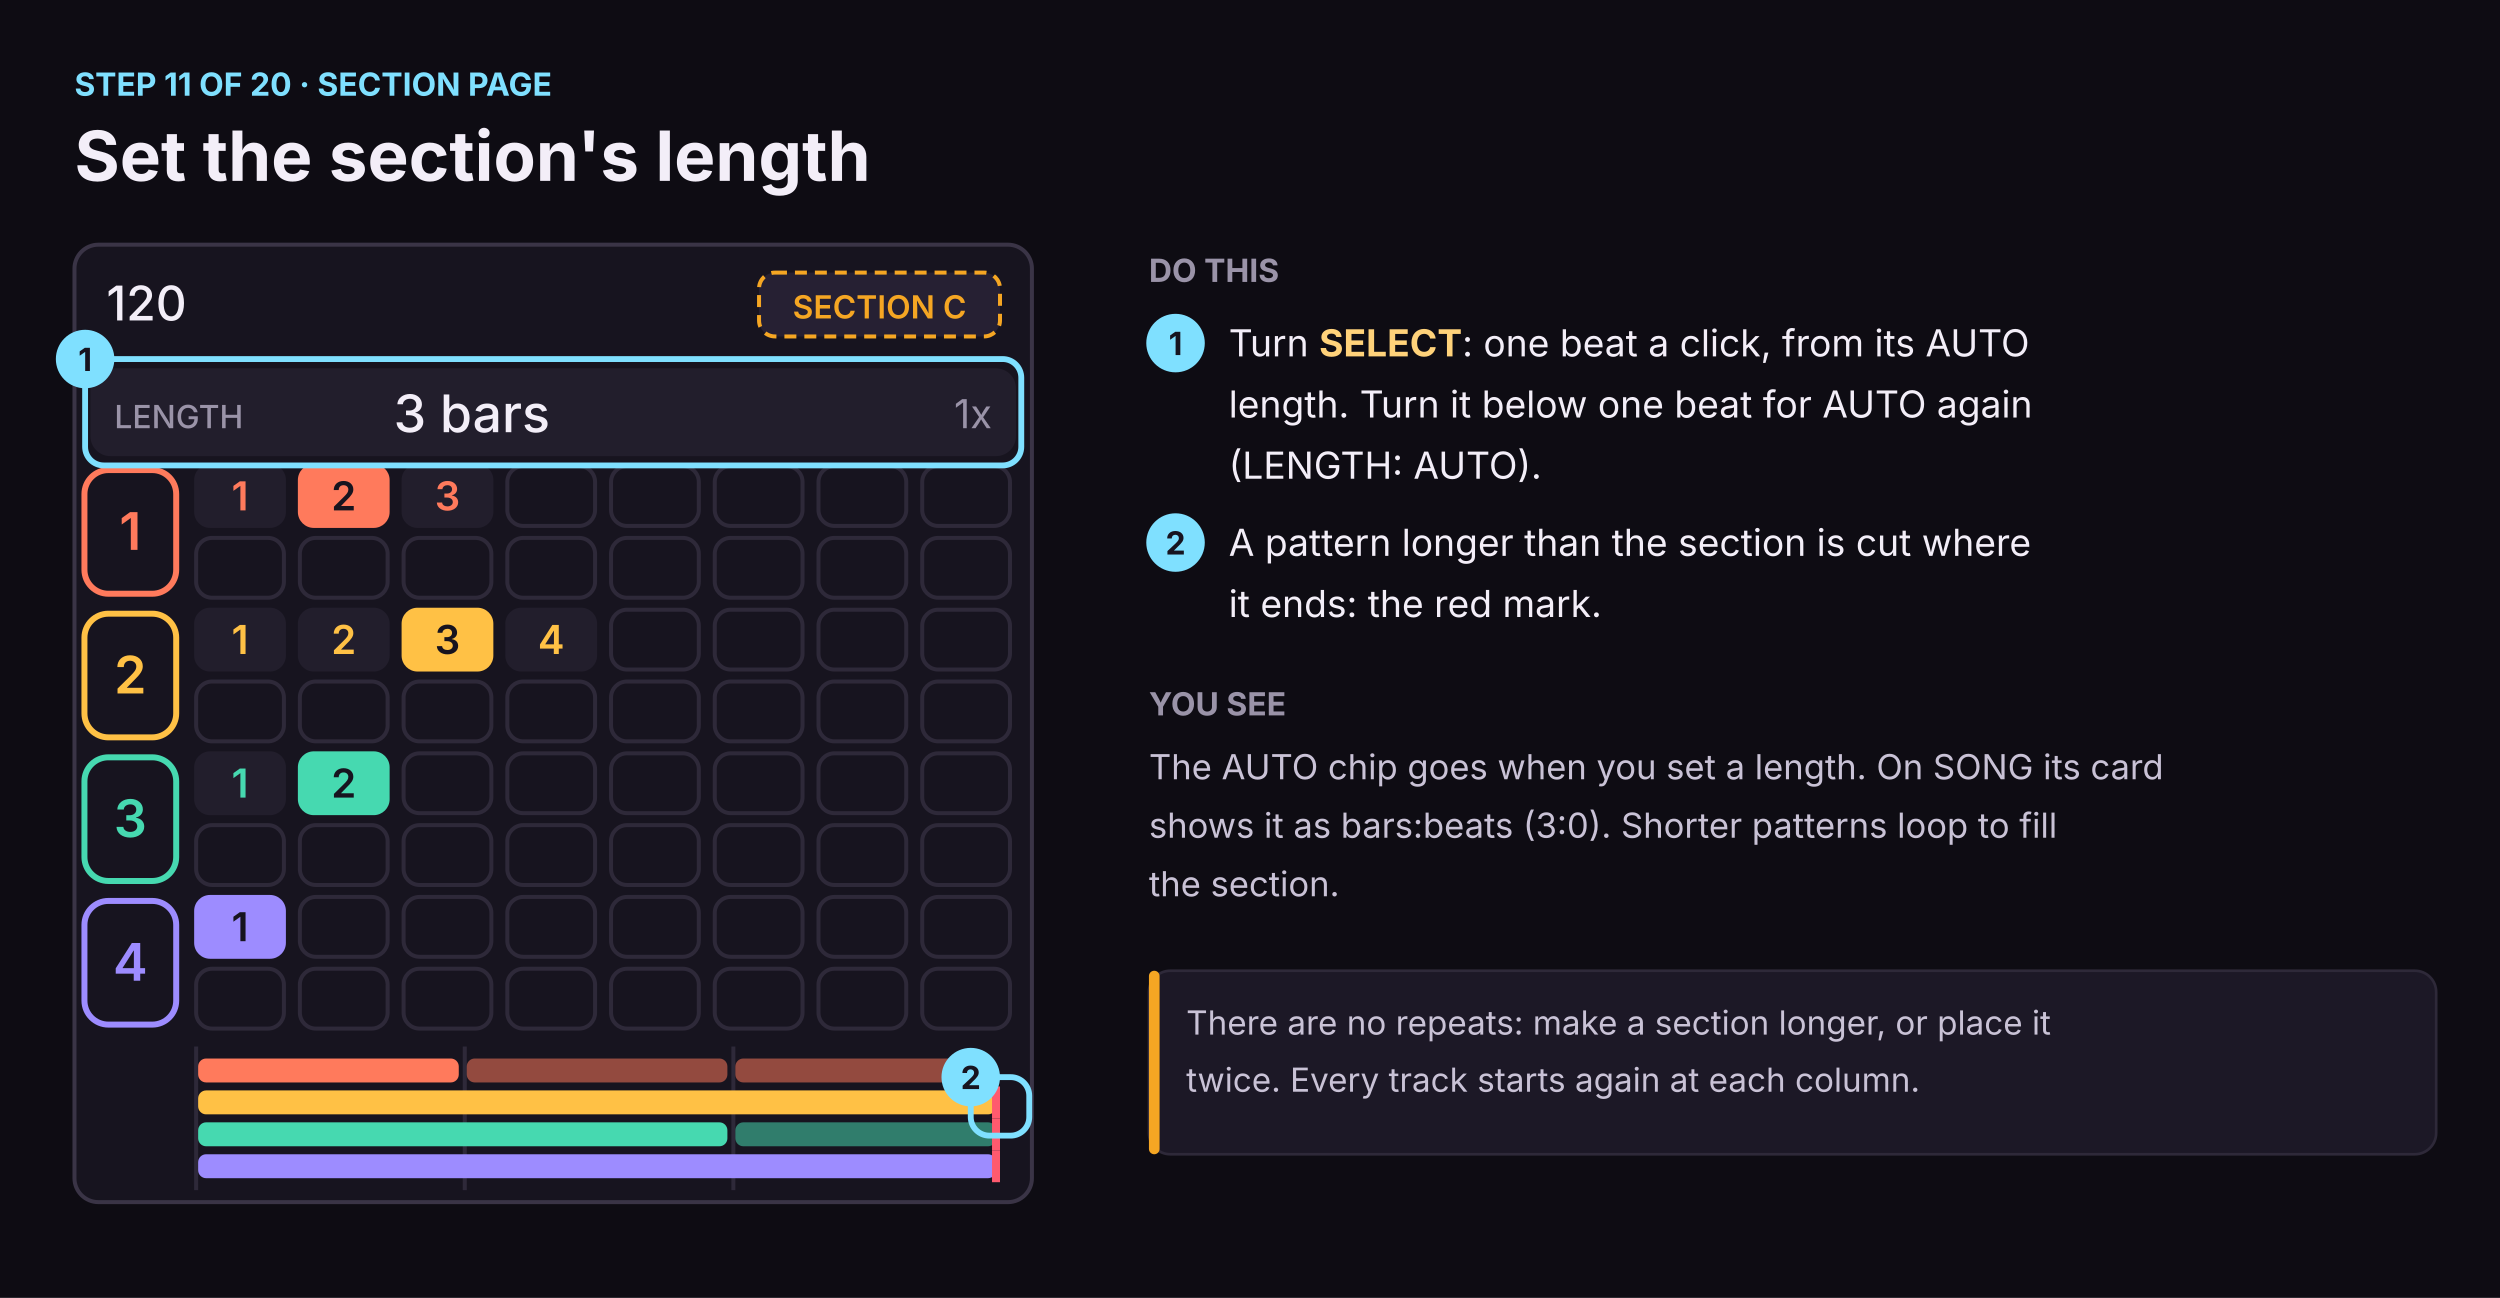
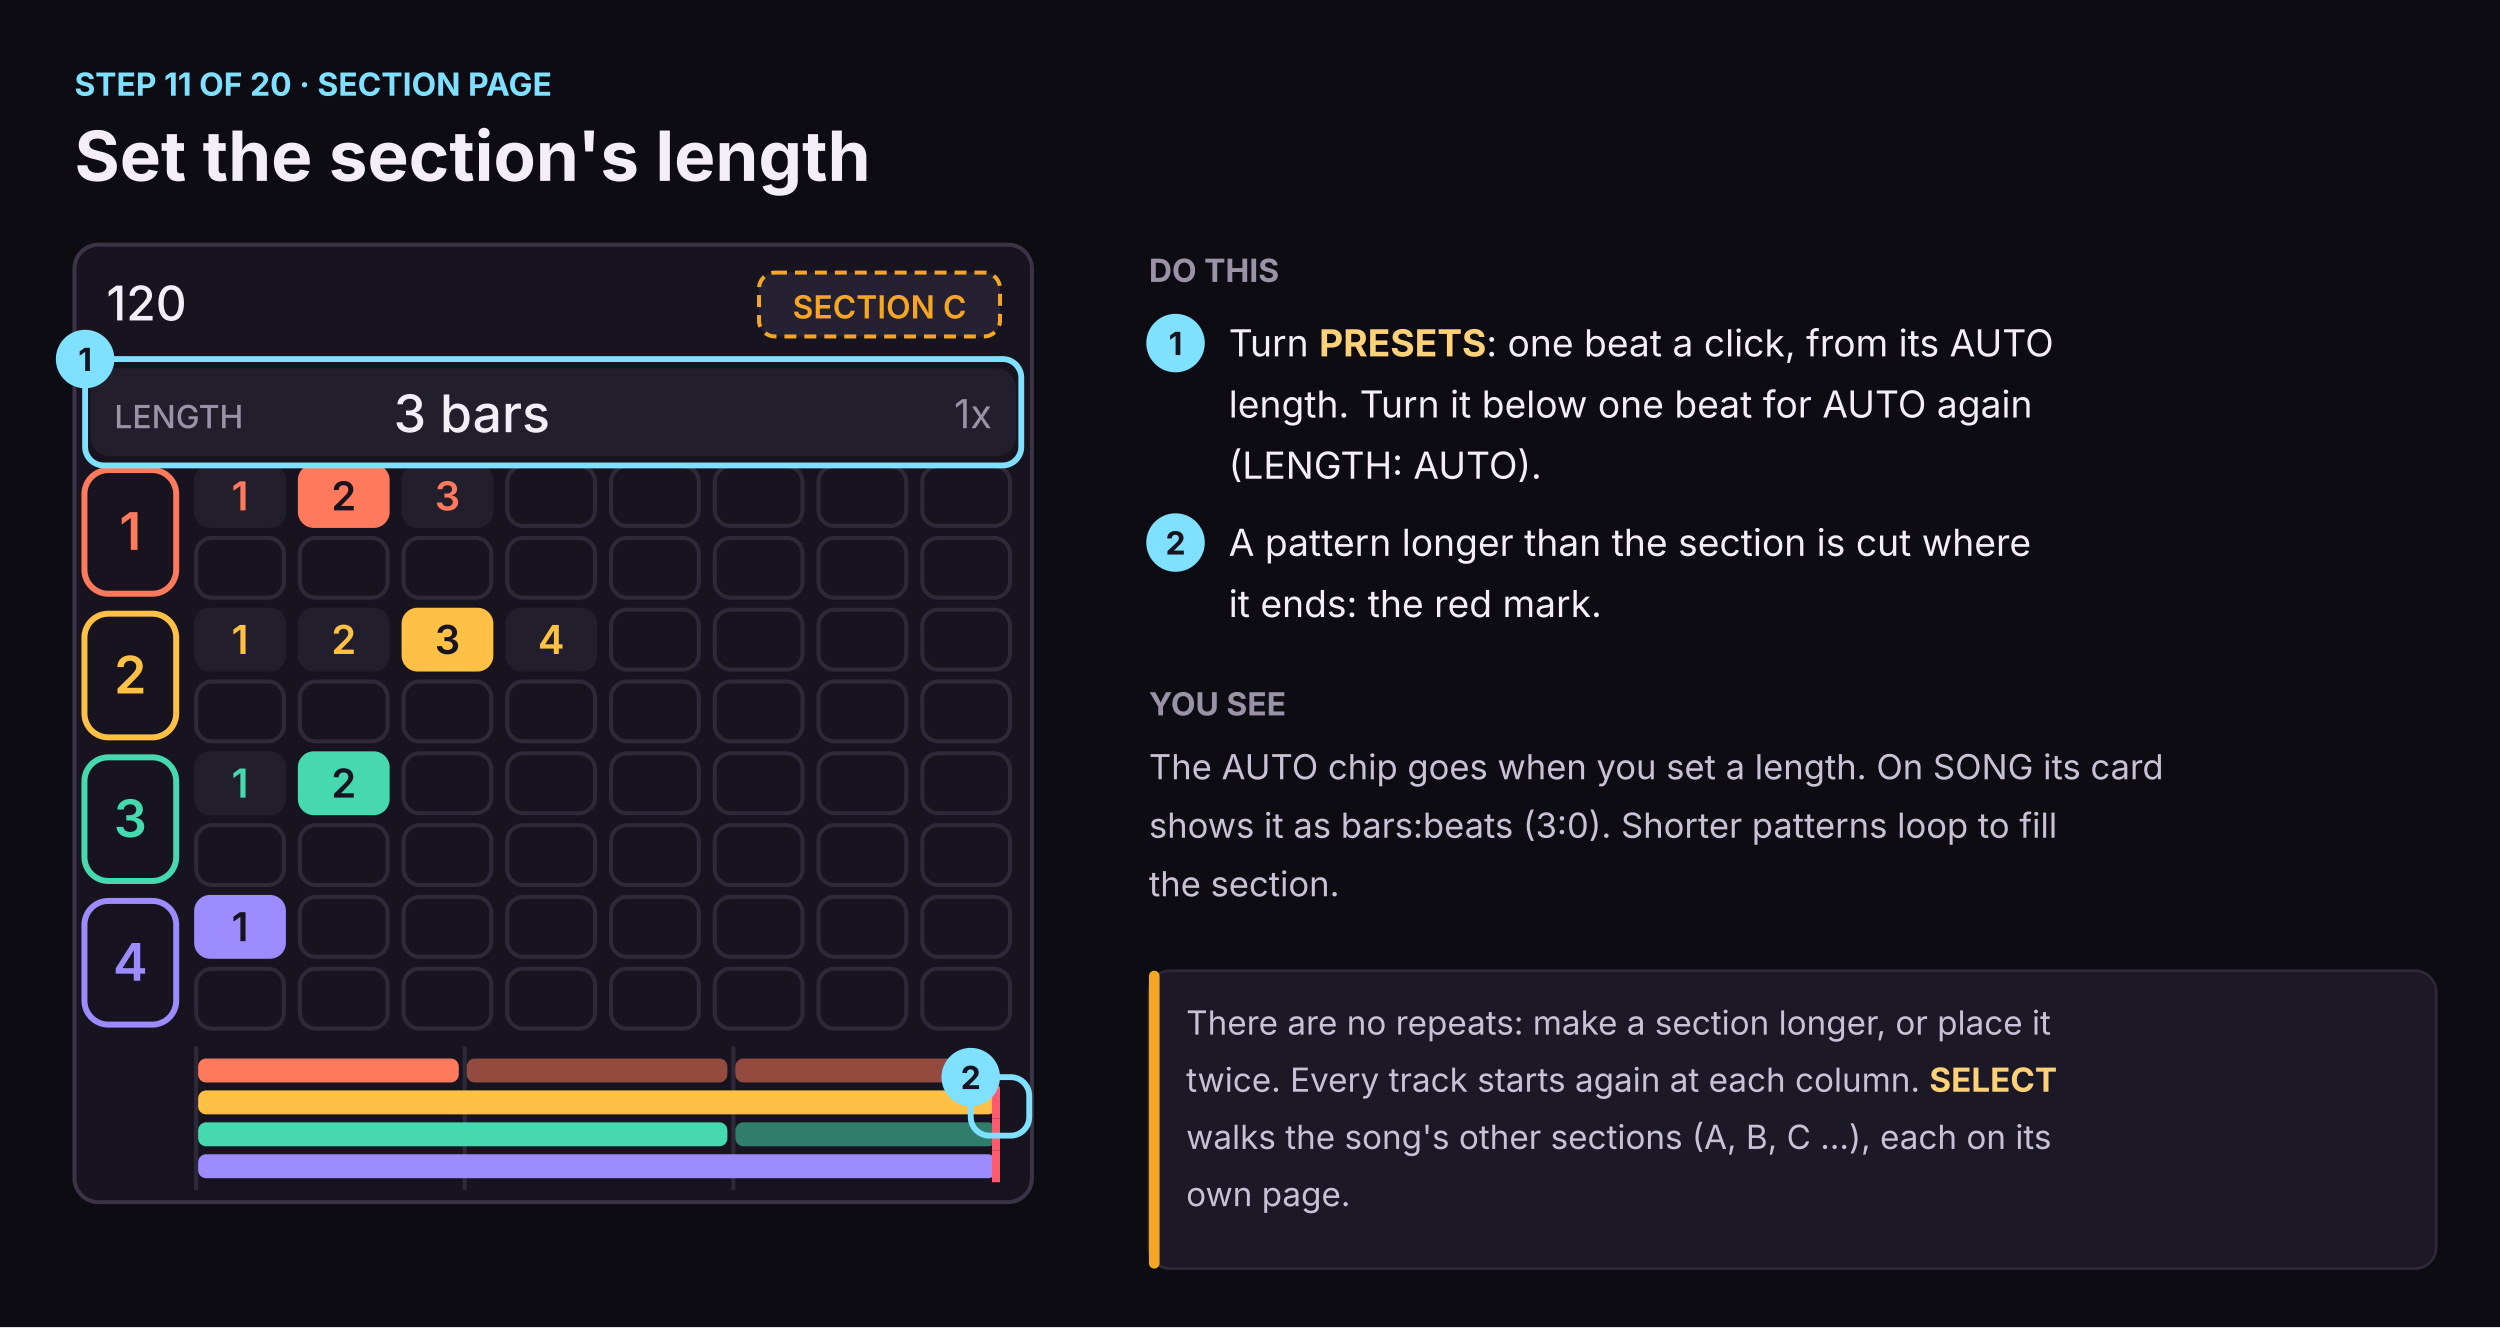
- <svg xmlns="http://www.w3.org/2000/svg" viewBox="0 0 940 488" width="940" height="488" font-family="Rubik, Inter, 'Helvetica Neue', Arial, sans-serif">
-   <rect x="0" y="0" width="940" height="488" rx="0" fill="#0E0C13" />
+ <svg xmlns="http://www.w3.org/2000/svg" viewBox="0 0 940 499" width="940" height="499" font-family="Rubik, Inter, 'Helvetica Neue', Arial, sans-serif">
+   <rect x="0" y="0" width="940" height="499" rx="0" fill="#0E0C13" />
  <defs>
    <clipPath id="scr">
      <rect width="240" height="240" rx="6" />
    </clipPath>
  </defs>
  <text x="28" y="36" font-size="12" fill="#7FE0FF" text-anchor="start" font-weight="700">STEP 11 OF 20  ·  SECTION PAGE</text>
  <text x="28" y="68" font-size="26" fill="#F3EEF8" text-anchor="start" font-weight="700">Set the section's length</text>
  <g transform="translate(28 92) scale(1.5)">
    <g clip-path="url(#scr)">
      <rect x="0" y="0" width="240" height="240" rx="0" fill="#17141F" />
      <text x="8" y="19" font-size="12" fill="#F3EEF8" text-anchor="start" font-weight="500">120</text>
      <rect x="171.6" y="7" width="60.4" height="16" rx="4" fill="#262033" stroke="#F5A623" stroke-width="1" stroke-dasharray="3 2" />
      <text x="201.8" y="18.5" font-size="8" fill="#F5A623" text-anchor="middle" font-weight="600">SECTION C</text>
      <rect x="4" y="31" width="232" height="22" rx="5" fill="#221E2C" />
      <text x="10" y="46" font-size="8" fill="#9A93A8" text-anchor="start" font-weight="500">LENGTH</text>
      <text x="80" y="47" font-size="13" fill="#F3EEF8" text-anchor="start" font-weight="500">3 bars</text>
      <text x="230" y="46" font-size="10" fill="#9A93A8" text-anchor="end" font-weight="400">1x</text>
      <rect x="2.5" y="56.5" width="23" height="31" rx="6" fill="#17141F" stroke="#FF7A5C" stroke-width="1.5" />
      <text x="14" y="76.5" font-size="13" fill="#FF7A5C" text-anchor="middle" font-weight="600">1</text>
      <rect x="30" y="55" width="23" height="16" rx="4" fill="#221E2C" />
      <text x="41.5" y="66.6" font-size="10" fill="#FF7A5C" text-anchor="middle" font-weight="600">1</text>
      <rect x="56" y="55" width="23" height="16" rx="4" fill="#FF7A5C" />
      <text x="67.5" y="66.6" font-size="10" fill="#17141F" text-anchor="middle" font-weight="600">2</text>
      <rect x="82" y="55" width="23" height="16" rx="4" fill="#221E2C" />
      <text x="93.5" y="66.6" font-size="10" fill="#FF7A5C" text-anchor="middle" font-weight="600">3</text>
      <rect x="108.5" y="55.5" width="22" height="15" rx="4" fill="none" stroke="#2E2939" stroke-width="1" />
      <rect x="134.5" y="55.5" width="22" height="15" rx="4" fill="none" stroke="#2E2939" stroke-width="1" />
      <rect x="160.5" y="55.5" width="22" height="15" rx="4" fill="none" stroke="#2E2939" stroke-width="1" />
      <rect x="186.5" y="55.5" width="22" height="15" rx="4" fill="none" stroke="#2E2939" stroke-width="1" />
      <rect x="212.5" y="55.5" width="22" height="15" rx="4" fill="none" stroke="#2E2939" stroke-width="1" />
      <rect x="30.5" y="73.5" width="22" height="15" rx="4" fill="none" stroke="#2E2939" stroke-width="1" />
      <rect x="56.5" y="73.5" width="22" height="15" rx="4" fill="none" stroke="#2E2939" stroke-width="1" />
      <rect x="82.5" y="73.5" width="22" height="15" rx="4" fill="none" stroke="#2E2939" stroke-width="1" />
      <rect x="108.5" y="73.5" width="22" height="15" rx="4" fill="none" stroke="#2E2939" stroke-width="1" />
      <rect x="134.5" y="73.5" width="22" height="15" rx="4" fill="none" stroke="#2E2939" stroke-width="1" />
      <rect x="160.5" y="73.5" width="22" height="15" rx="4" fill="none" stroke="#2E2939" stroke-width="1" />
      <rect x="186.5" y="73.5" width="22" height="15" rx="4" fill="none" stroke="#2E2939" stroke-width="1" />
      <rect x="212.5" y="73.5" width="22" height="15" rx="4" fill="none" stroke="#2E2939" stroke-width="1" />
      <rect x="2.5" y="92.5" width="23" height="31" rx="6" fill="#17141F" stroke="#FFC145" stroke-width="1.5" />
      <text x="14" y="112.5" font-size="13" fill="#FFC145" text-anchor="middle" font-weight="600">2</text>
      <rect x="30" y="91" width="23" height="16" rx="4" fill="#221E2C" />
      <text x="41.5" y="102.6" font-size="10" fill="#FFC145" text-anchor="middle" font-weight="600">1</text>
      <rect x="56" y="91" width="23" height="16" rx="4" fill="#221E2C" />
      <text x="67.5" y="102.6" font-size="10" fill="#FFC145" text-anchor="middle" font-weight="600">2</text>
      <rect x="82" y="91" width="23" height="16" rx="4" fill="#FFC145" />
      <text x="93.5" y="102.6" font-size="10" fill="#17141F" text-anchor="middle" font-weight="600">3</text>
      <rect x="108" y="91" width="23" height="16" rx="4" fill="#221E2C" />
      <text x="119.5" y="102.6" font-size="10" fill="#FFC145" text-anchor="middle" font-weight="600">4</text>
      <rect x="134.5" y="91.5" width="22" height="15" rx="4" fill="none" stroke="#2E2939" stroke-width="1" />
      <rect x="160.5" y="91.5" width="22" height="15" rx="4" fill="none" stroke="#2E2939" stroke-width="1" />
      <rect x="186.5" y="91.5" width="22" height="15" rx="4" fill="none" stroke="#2E2939" stroke-width="1" />
      <rect x="212.5" y="91.5" width="22" height="15" rx="4" fill="none" stroke="#2E2939" stroke-width="1" />
      <rect x="30.5" y="109.5" width="22" height="15" rx="4" fill="none" stroke="#2E2939" stroke-width="1" />
      <rect x="56.5" y="109.5" width="22" height="15" rx="4" fill="none" stroke="#2E2939" stroke-width="1" />
      <rect x="82.5" y="109.5" width="22" height="15" rx="4" fill="none" stroke="#2E2939" stroke-width="1" />
      <rect x="108.5" y="109.5" width="22" height="15" rx="4" fill="none" stroke="#2E2939" stroke-width="1" />
      <rect x="134.5" y="109.5" width="22" height="15" rx="4" fill="none" stroke="#2E2939" stroke-width="1" />
      <rect x="160.5" y="109.5" width="22" height="15" rx="4" fill="none" stroke="#2E2939" stroke-width="1" />
      <rect x="186.5" y="109.5" width="22" height="15" rx="4" fill="none" stroke="#2E2939" stroke-width="1" />
      <rect x="212.5" y="109.5" width="22" height="15" rx="4" fill="none" stroke="#2E2939" stroke-width="1" />
      <rect x="2.5" y="128.5" width="23" height="31" rx="6" fill="#17141F" stroke="#46D9B0" stroke-width="1.5" />
      <text x="14" y="148.5" font-size="13" fill="#46D9B0" text-anchor="middle" font-weight="600">3</text>
      <rect x="30" y="127" width="23" height="16" rx="4" fill="#221E2C" />
      <text x="41.5" y="138.6" font-size="10" fill="#46D9B0" text-anchor="middle" font-weight="600">1</text>
      <rect x="56" y="127" width="23" height="16" rx="4" fill="#46D9B0" />
      <text x="67.5" y="138.6" font-size="10" fill="#17141F" text-anchor="middle" font-weight="600">2</text>
      <rect x="82.5" y="127.5" width="22" height="15" rx="4" fill="none" stroke="#2E2939" stroke-width="1" />
      <rect x="108.5" y="127.5" width="22" height="15" rx="4" fill="none" stroke="#2E2939" stroke-width="1" />
      <rect x="134.5" y="127.5" width="22" height="15" rx="4" fill="none" stroke="#2E2939" stroke-width="1" />
      <rect x="160.5" y="127.5" width="22" height="15" rx="4" fill="none" stroke="#2E2939" stroke-width="1" />
      <rect x="186.5" y="127.5" width="22" height="15" rx="4" fill="none" stroke="#2E2939" stroke-width="1" />
      <rect x="212.5" y="127.5" width="22" height="15" rx="4" fill="none" stroke="#2E2939" stroke-width="1" />
      <rect x="30.5" y="145.5" width="22" height="15" rx="4" fill="none" stroke="#2E2939" stroke-width="1" />
      <rect x="56.5" y="145.5" width="22" height="15" rx="4" fill="none" stroke="#2E2939" stroke-width="1" />
      <rect x="82.5" y="145.5" width="22" height="15" rx="4" fill="none" stroke="#2E2939" stroke-width="1" />
      <rect x="108.5" y="145.5" width="22" height="15" rx="4" fill="none" stroke="#2E2939" stroke-width="1" />
      <rect x="134.5" y="145.5" width="22" height="15" rx="4" fill="none" stroke="#2E2939" stroke-width="1" />
      <rect x="160.5" y="145.5" width="22" height="15" rx="4" fill="none" stroke="#2E2939" stroke-width="1" />
      <rect x="186.5" y="145.5" width="22" height="15" rx="4" fill="none" stroke="#2E2939" stroke-width="1" />
      <rect x="212.5" y="145.5" width="22" height="15" rx="4" fill="none" stroke="#2E2939" stroke-width="1" />
      <rect x="2.5" y="164.5" width="23" height="31" rx="6" fill="#17141F" stroke="#9D8CFF" stroke-width="1.5" />
      <text x="14" y="184.5" font-size="13" fill="#9D8CFF" text-anchor="middle" font-weight="600">4</text>
      <rect x="30" y="163" width="23" height="16" rx="4" fill="#9D8CFF" />
      <text x="41.5" y="174.6" font-size="10" fill="#17141F" text-anchor="middle" font-weight="600">1</text>
      <rect x="56.5" y="163.5" width="22" height="15" rx="4" fill="none" stroke="#2E2939" stroke-width="1" />
      <rect x="82.5" y="163.5" width="22" height="15" rx="4" fill="none" stroke="#2E2939" stroke-width="1" />
      <rect x="108.5" y="163.5" width="22" height="15" rx="4" fill="none" stroke="#2E2939" stroke-width="1" />
      <rect x="134.5" y="163.5" width="22" height="15" rx="4" fill="none" stroke="#2E2939" stroke-width="1" />
      <rect x="160.5" y="163.5" width="22" height="15" rx="4" fill="none" stroke="#2E2939" stroke-width="1" />
      <rect x="186.5" y="163.5" width="22" height="15" rx="4" fill="none" stroke="#2E2939" stroke-width="1" />
      <rect x="212.5" y="163.5" width="22" height="15" rx="4" fill="none" stroke="#2E2939" stroke-width="1" />
      <rect x="30.5" y="181.5" width="22" height="15" rx="4" fill="none" stroke="#2E2939" stroke-width="1" />
      <rect x="56.5" y="181.5" width="22" height="15" rx="4" fill="none" stroke="#2E2939" stroke-width="1" />
      <rect x="82.5" y="181.5" width="22" height="15" rx="4" fill="none" stroke="#2E2939" stroke-width="1" />
      <rect x="108.5" y="181.5" width="22" height="15" rx="4" fill="none" stroke="#2E2939" stroke-width="1" />
      <rect x="134.5" y="181.5" width="22" height="15" rx="4" fill="none" stroke="#2E2939" stroke-width="1" />
      <rect x="160.5" y="181.5" width="22" height="15" rx="4" fill="none" stroke="#2E2939" stroke-width="1" />
      <rect x="186.5" y="181.5" width="22" height="15" rx="4" fill="none" stroke="#2E2939" stroke-width="1" />
      <rect x="212.5" y="181.5" width="22" height="15" rx="4" fill="none" stroke="#2E2939" stroke-width="1" />
      <rect x="30" y="201" width="1" height="36" rx="0" fill="#2E2939" />
      <rect x="97.333" y="201" width="1" height="36" rx="0" fill="#2E2939" />
      <rect x="164.667" y="201" width="1" height="36" rx="0" fill="#2E2939" />
      <rect x="31" y="204" width="65.333" height="6" rx="2" fill="#FF7A5C" />
      <rect x="98.333" y="204" width="65.333" height="6" rx="2" fill="#FF7A5C88" />
      <rect x="165.667" y="204" width="65.333" height="6" rx="2" fill="#FF7A5C88" />
      <rect x="31" y="212" width="200" height="6" rx="2" fill="#FFC145" />
      <rect x="230" y="211" width="2" height="8" rx="0" fill="#FF5A6E" />
      <rect x="31" y="220" width="132.667" height="6" rx="2" fill="#46D9B0" />
      <rect x="165.667" y="220" width="65.333" height="6" rx="2" fill="#46D9B088" />
      <rect x="230" y="219" width="2" height="8" rx="0" fill="#FF5A6E" />
      <rect x="31" y="228" width="200" height="6" rx="2" fill="#9D8CFF" />
      <rect x="230" y="227" width="2" height="8" rx="0" fill="#FF5A6E" />
    </g>
    <rect width="240" height="240" rx="6" fill="none" stroke="#3A3446" />
  </g>
  <rect x="32" y="135" width="352" height="40" rx="7" fill="none" stroke="#7FE0FF" stroke-width="2.2" />
  <circle cx="32" cy="135" r="11" fill="#7FE0FF" />
  <text x="32" y="139.5" font-size="12" fill="#17141F" text-anchor="middle" font-weight="700">1</text>
  <rect x="365" y="405" width="22" height="22" rx="7" fill="none" stroke="#7FE0FF" stroke-width="2.2" />
  <circle cx="365" cy="405" r="11" fill="#7FE0FF" />
  <text x="365" y="409.5" font-size="12" fill="#17141F" text-anchor="middle" font-weight="700">2</text>
  <text x="432" y="106" font-size="12" fill="#9A93A8" text-anchor="start" font-weight="700">DO THIS</text>
  <circle cx="442" cy="129" r="11" fill="#7FE0FF" />
  <text x="442" y="133.5" font-size="12" fill="#17141F" text-anchor="middle" font-weight="700">1</text>
-   <text x="462" y="134" font-size="14" fill="#F3EEF8" xml:space="preserve">Turn <tspan fill="#FFD27A" font-weight="700">SELECT</tspan>: one beat a click, from its AUTO</text>
+   <text x="462" y="134" font-size="14" fill="#F3EEF8" xml:space="preserve">Turn <tspan fill="#FFD27A" font-weight="700">PRESETS</tspan>: one beat a click, from its AUTO</text>
  <text x="462" y="157" font-size="14" fill="#F3EEF8" xml:space="preserve">length. Turn it below one beat for AUTO again</text>
  <text x="462" y="180" font-size="14" fill="#F3EEF8" xml:space="preserve">(LENGTH: AUTO).</text>
  <circle cx="442" cy="204" r="11" fill="#7FE0FF" />
  <text x="442" y="208.5" font-size="12" fill="#17141F" text-anchor="middle" font-weight="700">2</text>
  <text x="462" y="209" font-size="14" fill="#F3EEF8" xml:space="preserve">A pattern longer than the section is cut where</text>
  <text x="462" y="232" font-size="14" fill="#F3EEF8" xml:space="preserve">it ends: the red mark.</text>
  <text x="432" y="269" font-size="12" fill="#9A93A8" text-anchor="start" font-weight="700">YOU SEE</text>
  <text x="432" y="293" font-size="13" fill="#C9C2D6" xml:space="preserve">The AUTO chip goes when you set a length. On SONG its card</text>
  <text x="432" y="315" font-size="13" fill="#C9C2D6" xml:space="preserve">shows it as bars:beats (3:0). Shorter patterns loop to fill</text>
  <text x="432" y="337" font-size="13" fill="#C9C2D6" xml:space="preserve">the section.</text>
-   <rect x="432" y="365" width="484" height="69" rx="8" fill="#1C1826" stroke="#2E2939" stroke-width="1" />
-   <rect x="432" y="365" width="4" height="69" rx="2" fill="#F5A623" />
+   <rect x="432" y="365" width="484" height="112" rx="8" fill="#1C1826" stroke="#2E2939" stroke-width="1" />
+   <rect x="432" y="365" width="4" height="112" rx="2" fill="#F5A623" />
  <text x="446" y="389" font-size="12.5" fill="#C9C2D6" xml:space="preserve">There are no repeats: make a section longer, or place it</text>
-   <text x="446" y="410.5" font-size="12.5" fill="#C9C2D6" xml:space="preserve">twice. Every track starts again at each column.</text>
+   <text x="446" y="410.5" font-size="12.5" fill="#C9C2D6" xml:space="preserve">twice. Every track starts again at each column. <tspan fill="#FFD27A" font-weight="700">SELECT</tspan>
+   </text>
+   <text x="446" y="432" font-size="12.5" fill="#C9C2D6" xml:space="preserve">walks the song's other sections (A, B, C …), each on its</text>
+   <text x="446" y="453.5" font-size="12.5" fill="#C9C2D6" xml:space="preserve">own page.</text>
</svg>
